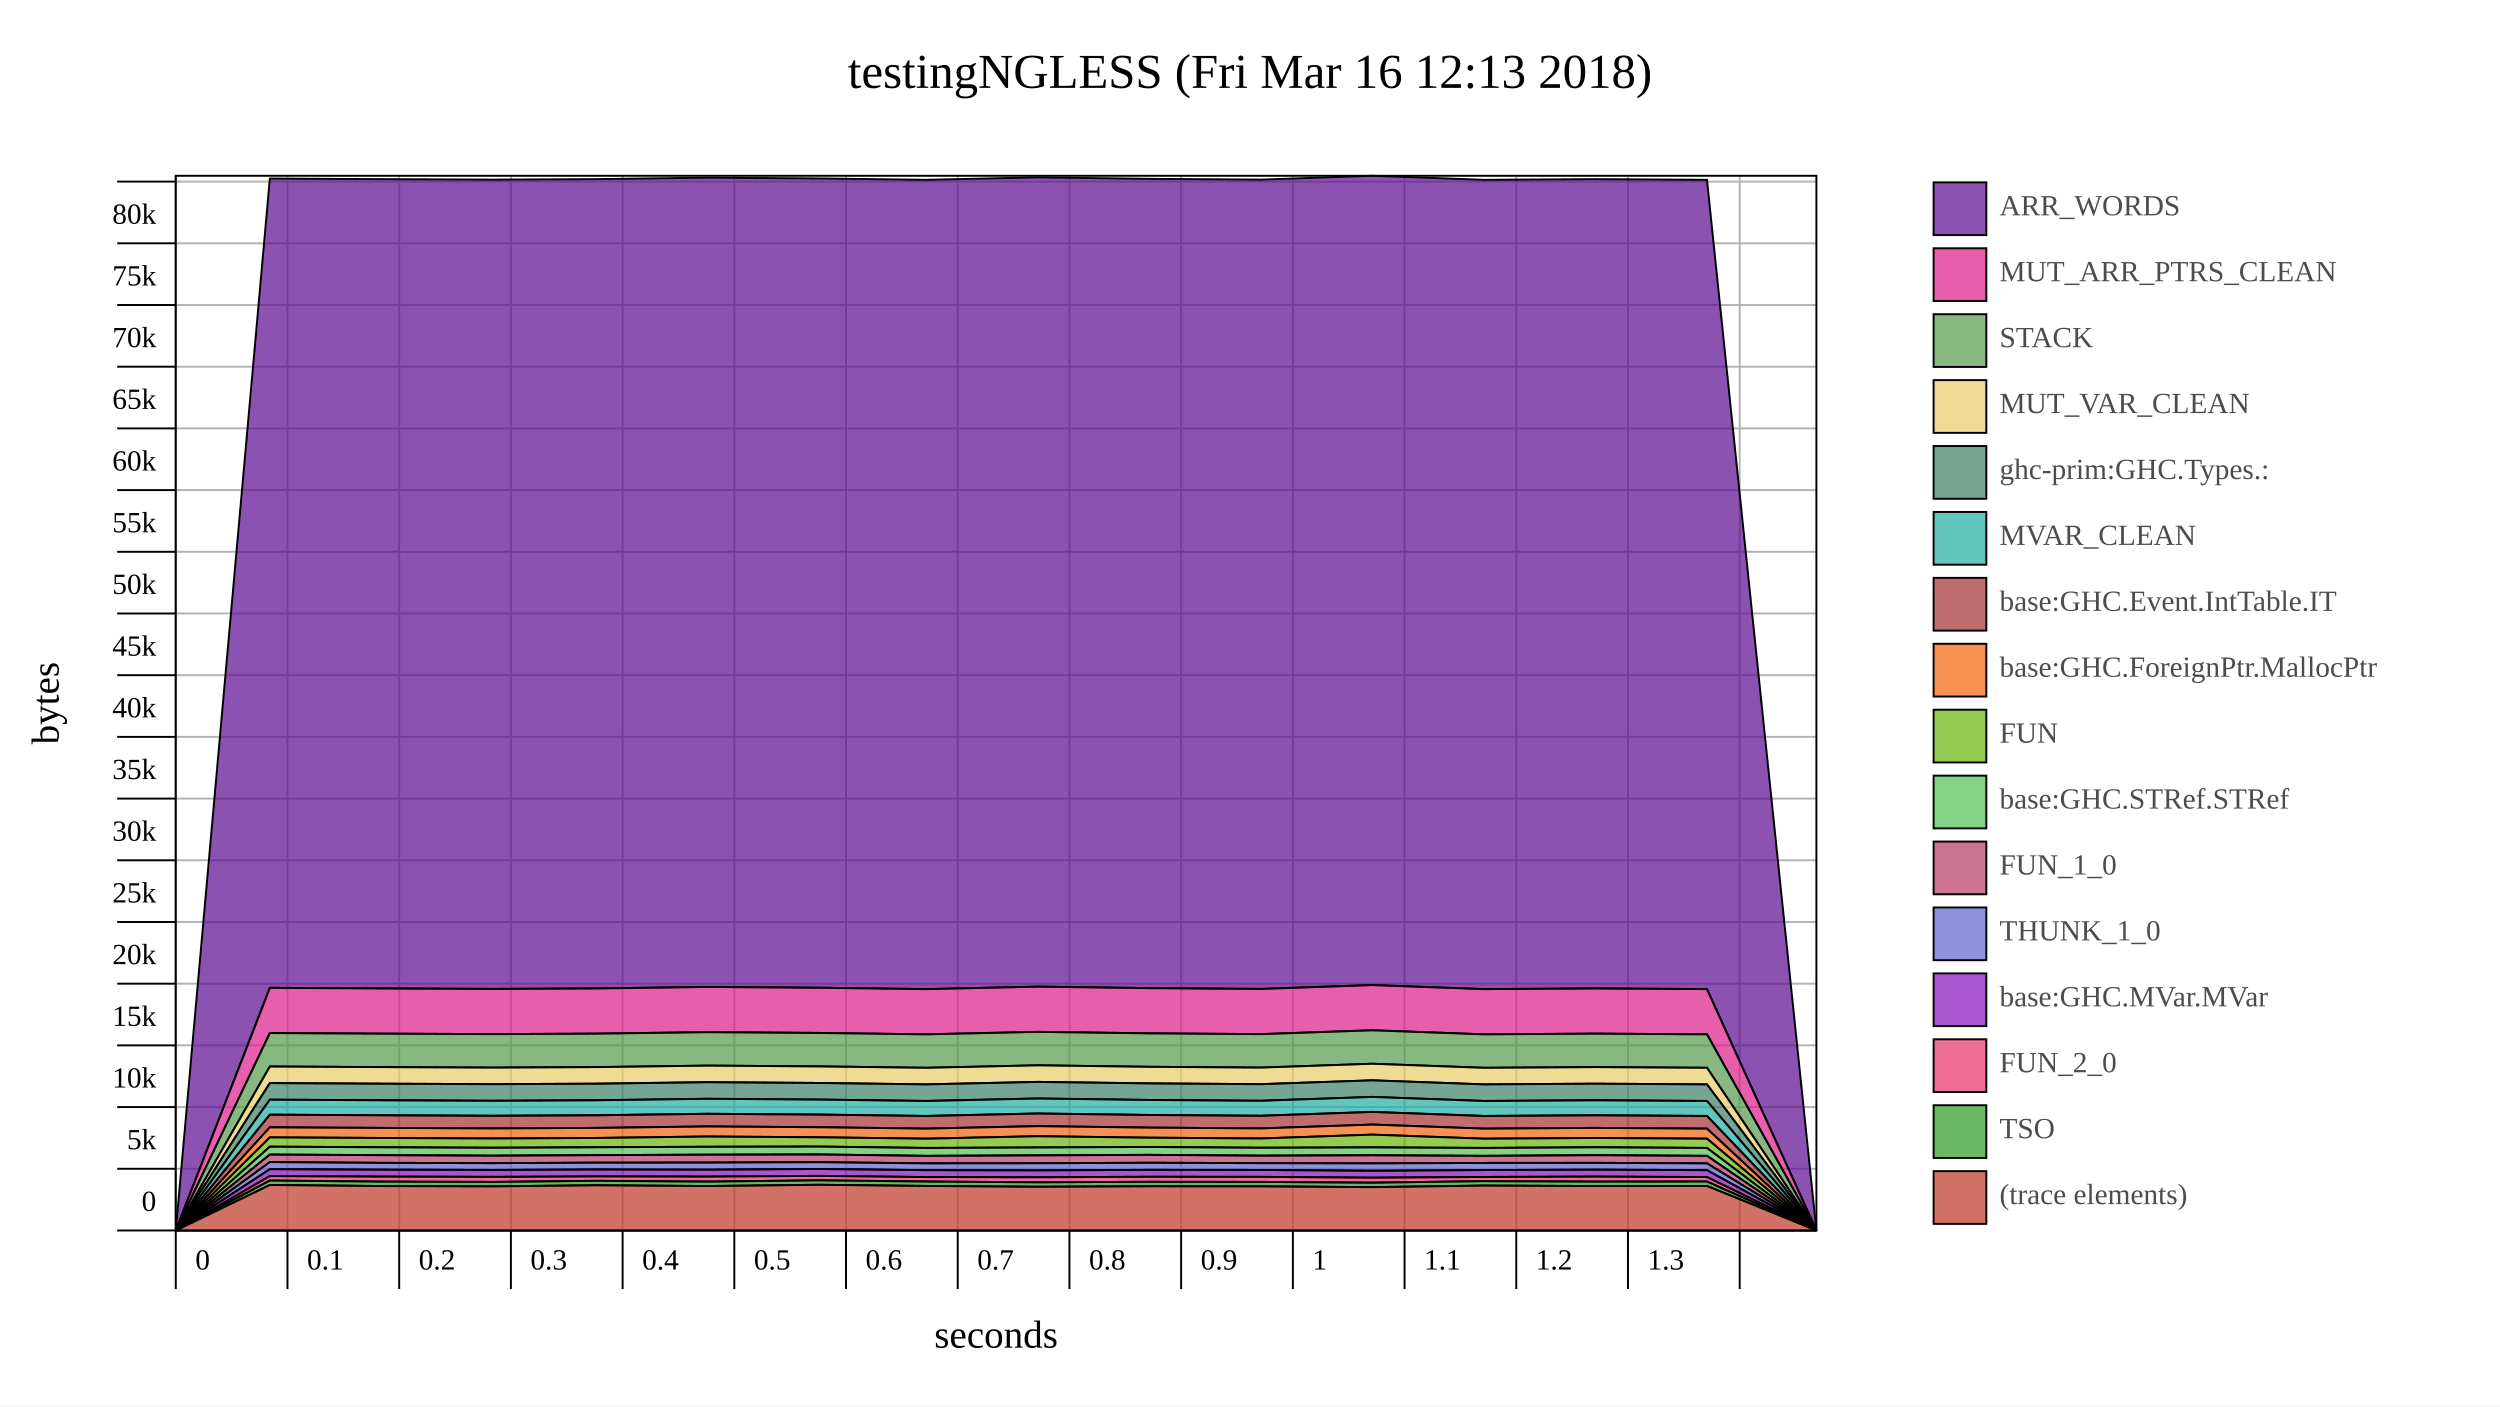
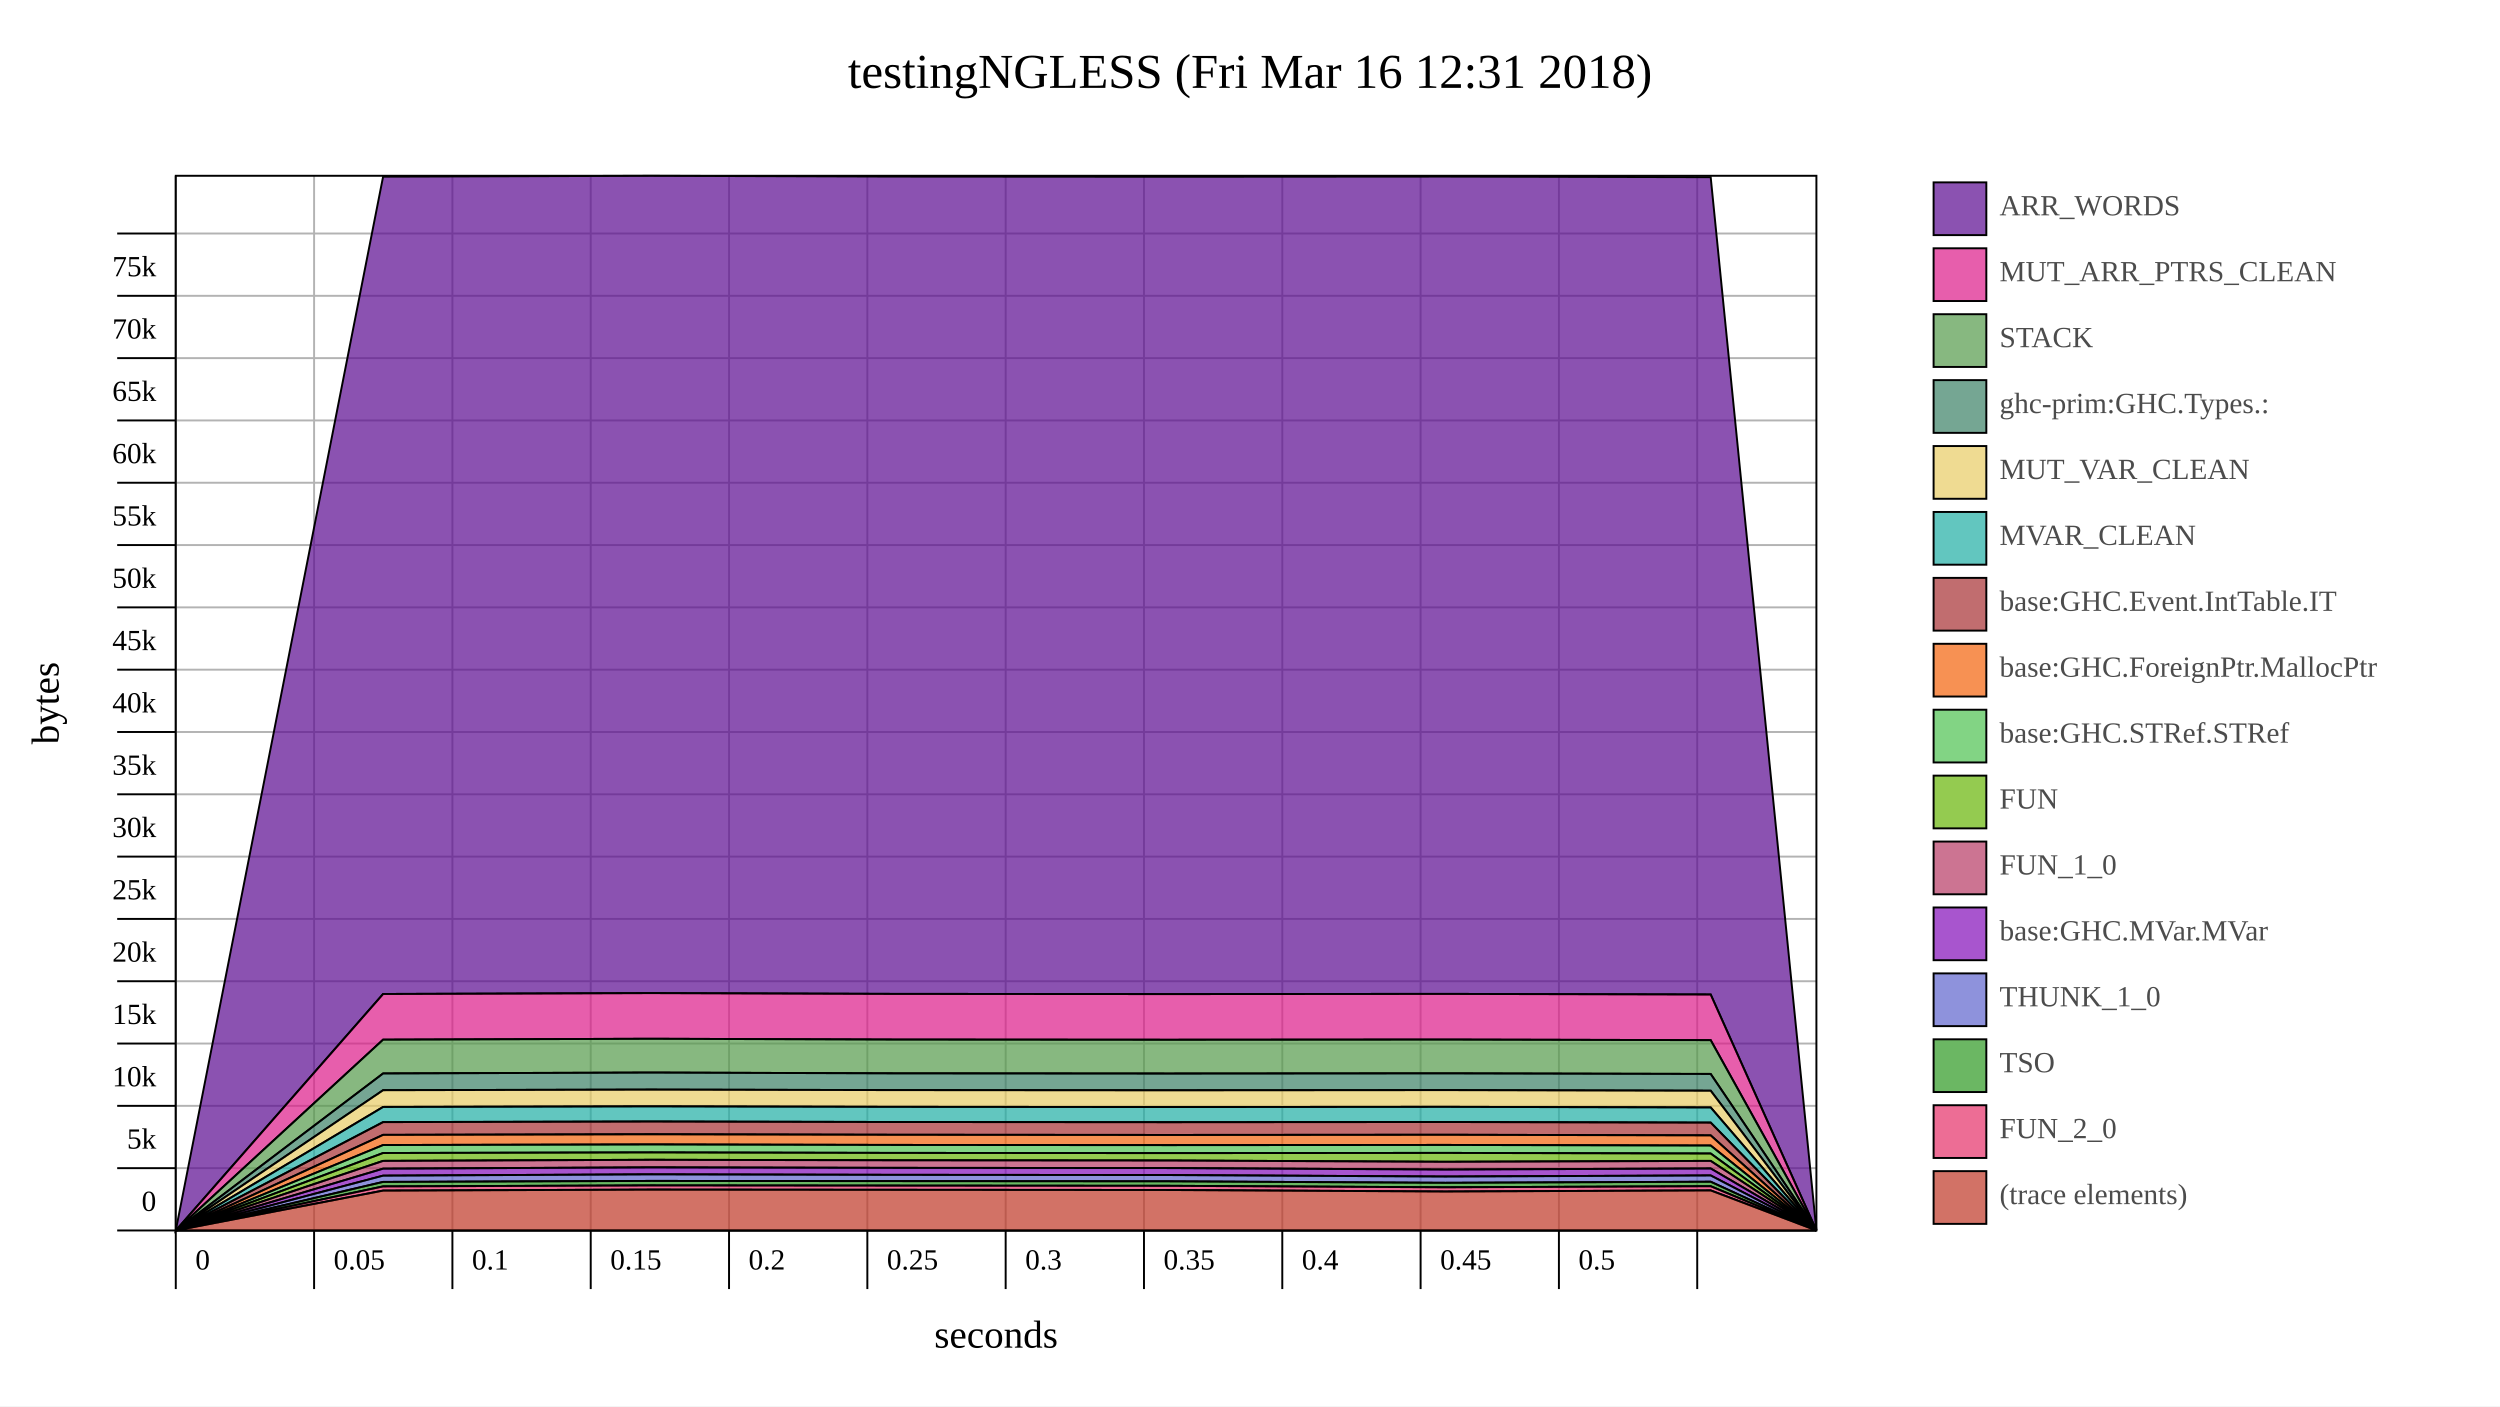
<svg xmlns="http://www.w3.org/2000/svg" version="1.0" width="1280.0" height="720.0">
  <defs>
</defs>
  <g fill="#ffffff">
    <rect x="0.0" y="0.0" width="1280.0" height="720.0" />
  </g>
  <g fill="#000000" stroke="#000000" stroke-width="1.0">
-     <text stroke="none" x="640.0" y="45.0" font-size="25.0" text-anchor="middle">testingNGLESS (Fri Mar 16 12:13 2018)</text>
+     <text stroke="none" x="640.0" y="45.0" font-size="25.0" text-anchor="middle">testingNGLESS (Fri Mar 16 12:31 2018)</text>
    <text stroke="none" transform="translate(30.0,360.0) rotate(-90.0)" font-size="20.0" text-anchor="middle">bytes</text>
    <text stroke="none" x="510.0" y="690.0" font-size="20.0" text-anchor="middle">seconds</text>
    <line x1="60.0" x2="930.0" y1="630.0" y2="630.0" />
    <text stroke="none" x="80.0" y="620.0" font-size="15.0" text-anchor="end">0</text>
-     <line x1="60.0" x2="930.0" y1="598.411" y2="598.411" />
-     <text stroke="none" x="80.0" y="588.411" font-size="15.0" text-anchor="end">5k</text>
-     <line x1="60.0" x2="930.0" y1="566.821" y2="566.821" />
-     <text stroke="none" x="80.0" y="556.821" font-size="15.0" text-anchor="end">10k</text>
-     <line x1="60.0" x2="930.0" y1="535.232" y2="535.232" />
-     <text stroke="none" x="80.0" y="525.232" font-size="15.0" text-anchor="end">15k</text>
-     <line x1="60.0" x2="930.0" y1="503.643" y2="503.643" />
-     <text stroke="none" x="80.0" y="493.643" font-size="15.0" text-anchor="end">20k</text>
-     <line x1="60.0" x2="930.0" y1="472.053" y2="472.053" />
-     <text stroke="none" x="80.0" y="462.053" font-size="15.0" text-anchor="end">25k</text>
-     <line x1="60.0" x2="930.0" y1="440.464" y2="440.464" />
-     <text stroke="none" x="80.0" y="430.464" font-size="15.0" text-anchor="end">30k</text>
-     <line x1="60.0" x2="930.0" y1="408.875" y2="408.875" />
-     <text stroke="none" x="80.0" y="398.875" font-size="15.0" text-anchor="end">35k</text>
-     <line x1="60.0" x2="930.0" y1="377.286" y2="377.286" />
-     <text stroke="none" x="80.0" y="367.286" font-size="15.0" text-anchor="end">40k</text>
-     <line x1="60.0" x2="930.0" y1="345.696" y2="345.696" />
-     <text stroke="none" x="80.0" y="335.696" font-size="15.0" text-anchor="end">45k</text>
-     <line x1="60.0" x2="930.0" y1="314.107" y2="314.107" />
-     <text stroke="none" x="80.0" y="304.107" font-size="15.0" text-anchor="end">50k</text>
-     <line x1="60.0" x2="930.0" y1="282.518" y2="282.518" />
-     <text stroke="none" x="80.0" y="272.518" font-size="15.0" text-anchor="end">55k</text>
-     <line x1="60.0" x2="930.0" y1="250.929" y2="250.929" />
-     <text stroke="none" x="80.0" y="240.929" font-size="15.0" text-anchor="end">60k</text>
-     <line x1="60.0" x2="930.0" y1="219.339" y2="219.339" />
-     <text stroke="none" x="80.0" y="209.339" font-size="15.0" text-anchor="end">65k</text>
-     <line x1="60.0" x2="930.0" y1="187.75" y2="187.75" />
-     <text stroke="none" x="80.0" y="177.75" font-size="15.0" text-anchor="end">70k</text>
-     <line x1="60.0" x2="930.0" y1="156.161" y2="156.161" />
-     <text stroke="none" x="80.0" y="146.161" font-size="15.0" text-anchor="end">75k</text>
-     <line x1="60.0" x2="930.0" y1="124.571" y2="124.571" />
-     <text stroke="none" x="80.0" y="114.571" font-size="15.0" text-anchor="end">80k</text>
-     <line x1="60.0" x2="930.0" y1="92.982" y2="92.982" />
+     <line x1="60.0" x2="930.0" y1="598.097" y2="598.097" />
+     <text stroke="none" x="80.0" y="588.097" font-size="15.0" text-anchor="end">5k</text>
+     <line x1="60.0" x2="930.0" y1="566.194" y2="566.194" />
+     <text stroke="none" x="80.0" y="556.194" font-size="15.0" text-anchor="end">10k</text>
+     <line x1="60.0" x2="930.0" y1="534.292" y2="534.292" />
+     <text stroke="none" x="80.0" y="524.292" font-size="15.0" text-anchor="end">15k</text>
+     <line x1="60.0" x2="930.0" y1="502.389" y2="502.389" />
+     <text stroke="none" x="80.0" y="492.389" font-size="15.0" text-anchor="end">20k</text>
+     <line x1="60.0" x2="930.0" y1="470.486" y2="470.486" />
+     <text stroke="none" x="80.0" y="460.486" font-size="15.0" text-anchor="end">25k</text>
+     <line x1="60.0" x2="930.0" y1="438.583" y2="438.583" />
+     <text stroke="none" x="80.0" y="428.583" font-size="15.0" text-anchor="end">30k</text>
+     <line x1="60.0" x2="930.0" y1="406.68" y2="406.68" />
+     <text stroke="none" x="80.0" y="396.68" font-size="15.0" text-anchor="end">35k</text>
+     <line x1="60.0" x2="930.0" y1="374.777" y2="374.777" />
+     <text stroke="none" x="80.0" y="364.777" font-size="15.0" text-anchor="end">40k</text>
+     <line x1="60.0" x2="930.0" y1="342.875" y2="342.875" />
+     <text stroke="none" x="80.0" y="332.875" font-size="15.0" text-anchor="end">45k</text>
+     <line x1="60.0" x2="930.0" y1="310.972" y2="310.972" />
+     <text stroke="none" x="80.0" y="300.972" font-size="15.0" text-anchor="end">50k</text>
+     <line x1="60.0" x2="930.0" y1="279.069" y2="279.069" />
+     <text stroke="none" x="80.0" y="269.069" font-size="15.0" text-anchor="end">55k</text>
+     <line x1="60.0" x2="930.0" y1="247.166" y2="247.166" />
+     <text stroke="none" x="80.0" y="237.166" font-size="15.0" text-anchor="end">60k</text>
+     <line x1="60.0" x2="930.0" y1="215.263" y2="215.263" />
+     <text stroke="none" x="80.0" y="205.263" font-size="15.0" text-anchor="end">65k</text>
+     <line x1="60.0" x2="930.0" y1="183.36" y2="183.36" />
+     <text stroke="none" x="80.0" y="173.36" font-size="15.0" text-anchor="end">70k</text>
+     <line x1="60.0" x2="930.0" y1="151.458" y2="151.458" />
+     <text stroke="none" x="80.0" y="141.458" font-size="15.0" text-anchor="end">75k</text>
+     <line x1="60.0" x2="930.0" y1="119.555" y2="119.555" />
    <line x1="90.0" x2="90.0" y1="660.0" y2="90.0" />
    <text stroke="none" x="100.0" y="650.0" font-size="15.0" text-anchor="start">0</text>
-     <line x1="147.194" x2="147.194" y1="660.0" y2="90.0" />
-     <text stroke="none" x="157.194" y="650.0" font-size="15.0" text-anchor="start">0.1</text>
-     <line x1="204.388" x2="204.388" y1="660.0" y2="90.0" />
-     <text stroke="none" x="214.388" y="650.0" font-size="15.0" text-anchor="start">0.2</text>
-     <line x1="261.582" x2="261.582" y1="660.0" y2="90.0" />
-     <text stroke="none" x="271.582" y="650.0" font-size="15.0" text-anchor="start">0.3</text>
-     <line x1="318.776" x2="318.776" y1="660.0" y2="90.0" />
-     <text stroke="none" x="328.776" y="650.0" font-size="15.0" text-anchor="start">0.4</text>
-     <line x1="375.97" x2="375.97" y1="660.0" y2="90.0" />
-     <text stroke="none" x="385.97" y="650.0" font-size="15.0" text-anchor="start">0.5</text>
-     <line x1="433.164" x2="433.164" y1="660.0" y2="90.0" />
-     <text stroke="none" x="443.164" y="650.0" font-size="15.0" text-anchor="start">0.6</text>
-     <line x1="490.358" x2="490.358" y1="660.0" y2="90.0" />
-     <text stroke="none" x="500.358" y="650.0" font-size="15.0" text-anchor="start">0.7</text>
-     <line x1="547.552" x2="547.552" y1="660.0" y2="90.0" />
-     <text stroke="none" x="557.552" y="650.0" font-size="15.0" text-anchor="start">0.8</text>
-     <line x1="604.745" x2="604.745" y1="660.0" y2="90.0" />
-     <text stroke="none" x="614.745" y="650.0" font-size="15.0" text-anchor="start">0.9</text>
-     <line x1="661.939" x2="661.939" y1="660.0" y2="90.0" />
-     <text stroke="none" x="671.939" y="650.0" font-size="15.0" text-anchor="start">1</text>
-     <line x1="719.133" x2="719.133" y1="660.0" y2="90.0" />
-     <text stroke="none" x="729.133" y="650.0" font-size="15.0" text-anchor="start">1.1</text>
-     <line x1="776.327" x2="776.327" y1="660.0" y2="90.0" />
-     <text stroke="none" x="786.327" y="650.0" font-size="15.0" text-anchor="start">1.2</text>
-     <line x1="833.521" x2="833.521" y1="660.0" y2="90.0" />
-     <text stroke="none" x="843.521" y="650.0" font-size="15.0" text-anchor="start">1.3</text>
-     <line x1="890.715" x2="890.715" y1="660.0" y2="90.0" />
+     <line x1="160.816" x2="160.816" y1="660.0" y2="90.0" />
+     <text stroke="none" x="170.816" y="650.0" font-size="15.0" text-anchor="start">0.05</text>
+     <line x1="231.633" x2="231.633" y1="660.0" y2="90.0" />
+     <text stroke="none" x="241.633" y="650.0" font-size="15.0" text-anchor="start">0.1</text>
+     <line x1="302.449" x2="302.449" y1="660.0" y2="90.0" />
+     <text stroke="none" x="312.449" y="650.0" font-size="15.0" text-anchor="start">0.15</text>
+     <line x1="373.266" x2="373.266" y1="660.0" y2="90.0" />
+     <text stroke="none" x="383.266" y="650.0" font-size="15.0" text-anchor="start">0.2</text>
+     <line x1="444.082" x2="444.082" y1="660.0" y2="90.0" />
+     <text stroke="none" x="454.082" y="650.0" font-size="15.0" text-anchor="start">0.25</text>
+     <line x1="514.898" x2="514.898" y1="660.0" y2="90.0" />
+     <text stroke="none" x="524.898" y="650.0" font-size="15.0" text-anchor="start">0.3</text>
+     <line x1="585.715" x2="585.715" y1="660.0" y2="90.0" />
+     <text stroke="none" x="595.715" y="650.0" font-size="15.0" text-anchor="start">0.35</text>
+     <line x1="656.531" x2="656.531" y1="660.0" y2="90.0" />
+     <text stroke="none" x="666.531" y="650.0" font-size="15.0" text-anchor="start">0.4</text>
+     <line x1="727.348" x2="727.348" y1="660.0" y2="90.0" />
+     <text stroke="none" x="737.348" y="650.0" font-size="15.0" text-anchor="start">0.45</text>
+     <line x1="798.164" x2="798.164" y1="660.0" y2="90.0" />
+     <text stroke="none" x="808.164" y="650.0" font-size="15.0" text-anchor="start">0.5</text>
+     <line x1="868.98" x2="868.98" y1="660.0" y2="90.0" />
    <g fill-opacity="0.7">
      <g fill="#ffffff">
        <rect x="90.0" y="90.0" width="840.0" height="540.0" />
      </g>
      <g fill="#5b0991">
-         <path d="M 90.0,630.0 L 138.161,505.766 L 195.281,506.069 L 252.395,506.322 L 305.198,506.069 L 362.239,505.311 L 419.341,505.715 L 474.258,506.423 L 531.323,505.159 L 588.448,505.917 L 645.573,506.322 L 702.652,504.35 L 759.764,506.423 L 816.87,506.069 L 873.976,506.423 L 930.0,630.0 L 930.0,630.0 L 873.976,92.072 L 816.87,91.718 L 759.764,92.072 L 702.652,90.0 L 645.573,91.971 L 588.448,91.567 L 531.323,90.809 L 474.258,92.072 L 419.341,91.365 L 362.239,90.96 L 305.198,91.718 L 252.395,91.971 L 195.281,91.718 L 138.161,91.415 L 90.0,630.0 L 90.0,630.0 Z" />
+         <path d="M 90.0,630.0 L 196.144,508.922 L 333.397,508.463 L 457.713,508.871 L 598.649,508.973 L 739.998,508.871 L 875.874,509.178 L 930.0,630.0 L 930.0,630.0 L 875.874,90.715 L 739.998,90.408 L 598.649,90.51 L 457.713,90.408 L 333.397,90.0 L 196.144,90.459 L 90.0,630.0 L 90.0,630.0 Z" />
      </g>
      <g fill="#dd1b8a">
-         <path d="M 90.0,630.0 L 138.161,528.914 L 195.281,529.217 L 252.395,529.47 L 305.198,529.217 L 362.239,528.459 L 419.341,528.864 L 474.258,529.571 L 531.323,528.308 L 588.448,529.066 L 645.573,529.47 L 702.652,527.499 L 759.764,529.571 L 816.87,529.217 L 873.976,529.571 L 930.0,630.0 L 930.0,630.0 L 873.976,506.423 L 816.87,506.069 L 759.764,506.423 L 702.652,504.35 L 645.573,506.322 L 588.448,505.917 L 531.323,505.159 L 474.258,506.423 L 419.341,505.715 L 362.239,505.311 L 305.198,506.069 L 252.395,506.322 L 195.281,506.069 L 138.161,505.766 L 90.0,630.0 L 90.0,630.0 Z" />
+         <path d="M 90.0,630.0 L 196.144,532.301 L 333.397,531.841 L 457.713,532.25 L 598.649,532.352 L 739.998,532.25 L 875.874,532.556 L 930.0,630.0 L 930.0,630.0 L 875.874,509.178 L 739.998,508.871 L 598.649,508.973 L 457.713,508.871 L 333.397,508.463 L 196.144,508.922 L 90.0,630.0 L 90.0,630.0 Z" />
      </g>
      <g fill="#549a4a">
-         <path d="M 90.0,630.0 L 138.161,546.048 L 195.281,546.352 L 252.395,546.604 L 305.198,546.352 L 362.239,545.593 L 419.341,545.998 L 474.258,546.705 L 531.323,545.442 L 588.448,546.2 L 645.573,546.604 L 702.652,544.633 L 759.764,546.705 L 816.87,546.352 L 873.976,546.705 L 930.0,630.0 L 930.0,630.0 L 873.976,529.571 L 816.87,529.217 L 759.764,529.571 L 702.652,527.499 L 645.573,529.47 L 588.448,529.066 L 531.323,528.308 L 474.258,529.571 L 419.341,528.864 L 362.239,528.459 L 305.198,529.217 L 252.395,529.47 L 195.281,529.217 L 138.161,528.914 L 90.0,630.0 L 90.0,630.0 Z" />
+         <path d="M 90.0,630.0 L 196.144,549.605 L 333.397,549.145 L 457.713,549.554 L 598.649,549.656 L 739.998,549.554 L 875.874,549.86 L 930.0,630.0 L 930.0,630.0 L 875.874,532.556 L 739.998,532.25 L 598.649,532.352 L 457.713,532.25 L 333.397,531.841 L 196.144,532.301 L 90.0,630.0 L 90.0,630.0 Z" />
+       </g>
+       <g fill="#3b8166">
+         <path d="M 90.0,630.0 L 196.144,558.18 L 333.397,557.874 L 457.713,558.129 L 598.649,558.231 L 739.998,558.129 L 875.874,558.436 L 930.0,630.0 L 930.0,630.0 L 875.874,549.86 L 739.998,549.554 L 598.649,549.656 L 457.713,549.554 L 333.397,549.145 L 196.144,549.605 L 90.0,630.0 L 90.0,630.0 Z" />
      </g>
      <g fill="#e9cc64">
-         <path d="M 90.0,630.0 L 138.161,554.539 L 195.281,554.843 L 252.395,555.096 L 305.198,554.843 L 362.239,554.085 L 419.341,554.489 L 474.258,555.197 L 531.323,553.933 L 588.448,554.691 L 645.573,555.096 L 702.652,553.124 L 759.764,555.197 L 816.87,554.843 L 873.976,555.197 L 930.0,630.0 L 930.0,630.0 L 873.976,546.705 L 816.87,546.352 L 759.764,546.705 L 702.652,544.633 L 645.573,546.604 L 588.448,546.2 L 531.323,545.442 L 474.258,546.705 L 419.341,545.998 L 362.239,545.593 L 305.198,546.352 L 252.395,546.604 L 195.281,546.352 L 138.161,546.048 L 90.0,630.0 L 90.0,630.0 Z" />
-       </g>
-       <g fill="#3b8166">
-         <path d="M 90.0,630.0 L 138.161,563.031 L 195.281,563.334 L 252.395,563.587 L 305.198,563.334 L 362.239,562.576 L 419.341,562.98 L 474.258,563.688 L 531.323,562.424 L 588.448,563.182 L 645.573,563.587 L 702.652,561.615 L 759.764,563.688 L 816.87,563.334 L 873.976,563.688 L 930.0,630.0 L 930.0,630.0 L 873.976,555.197 L 816.87,554.843 L 759.764,555.197 L 702.652,553.124 L 645.573,555.096 L 588.448,554.691 L 531.323,553.933 L 474.258,555.197 L 419.341,554.489 L 362.239,554.085 L 305.198,554.843 L 252.395,555.096 L 195.281,554.843 L 138.161,554.539 L 90.0,630.0 L 90.0,630.0 Z" />
+         <path d="M 90.0,630.0 L 196.144,566.756 L 333.397,566.45 L 457.713,566.705 L 598.649,566.807 L 739.998,566.705 L 875.874,567.011 L 930.0,630.0 L 930.0,630.0 L 875.874,558.436 L 739.998,558.129 L 598.649,558.231 L 457.713,558.129 L 333.397,557.874 L 196.144,558.18 L 90.0,630.0 L 90.0,630.0 Z" />
      </g>
      <g fill="#20afa5">
-         <path d="M 90.0,630.0 L 138.161,570.713 L 195.281,571.016 L 252.395,571.269 L 305.198,571.016 L 362.239,570.258 L 419.341,570.663 L 474.258,571.37 L 531.323,570.107 L 588.448,570.865 L 645.573,571.269 L 702.652,569.298 L 759.764,571.37 L 816.87,571.016 L 873.976,571.37 L 930.0,630.0 L 930.0,630.0 L 873.976,563.688 L 816.87,563.334 L 759.764,563.688 L 702.652,561.615 L 645.573,563.587 L 588.448,563.182 L 531.323,562.424 L 474.258,563.688 L 419.341,562.98 L 362.239,562.576 L 305.198,563.334 L 252.395,563.587 L 195.281,563.334 L 138.161,563.031 L 90.0,630.0 L 90.0,630.0 Z" />
+         <path d="M 90.0,630.0 L 196.144,574.515 L 333.397,574.208 L 457.713,574.464 L 598.649,574.566 L 739.998,574.464 L 875.874,574.77 L 930.0,630.0 L 930.0,630.0 L 875.874,567.011 L 739.998,566.705 L 598.649,566.807 L 457.713,566.705 L 333.397,566.45 L 196.144,566.756 L 90.0,630.0 L 90.0,630.0 Z" />
      </g>
      <g fill="#a72f33">
-         <path d="M 90.0,630.0 L 138.161,577.183 L 195.281,577.486 L 252.395,577.739 L 305.198,577.486 L 362.239,576.728 L 419.341,577.132 L 474.258,577.84 L 531.323,576.576 L 588.448,577.334 L 645.573,577.739 L 702.652,575.768 L 759.764,577.84 L 816.87,577.486 L 873.976,577.84 L 930.0,630.0 L 930.0,630.0 L 873.976,571.37 L 816.87,571.016 L 759.764,571.37 L 702.652,569.298 L 645.573,571.269 L 588.448,570.865 L 531.323,570.107 L 474.258,571.37 L 419.341,570.663 L 362.239,570.258 L 305.198,571.016 L 252.395,571.269 L 195.281,571.016 L 138.161,570.713 L 90.0,630.0 L 90.0,630.0 Z" />
+         <path d="M 90.0,630.0 L 196.144,581.048 L 333.397,580.742 L 457.713,580.997 L 598.649,581.099 L 739.998,580.997 L 875.874,581.303 L 930.0,630.0 L 930.0,630.0 L 875.874,574.77 L 739.998,574.464 L 598.649,574.566 L 457.713,574.464 L 333.397,574.208 L 196.144,574.515 L 90.0,630.0 L 90.0,630.0 Z" />
      </g>
      <g fill="#f4630b">
-         <path d="M 90.0,630.0 L 138.161,582.338 L 195.281,582.641 L 252.395,582.894 L 305.198,582.641 L 362.239,581.883 L 419.341,582.288 L 474.258,582.995 L 531.323,581.732 L 588.448,582.49 L 645.573,582.894 L 702.652,580.923 L 759.764,582.995 L 816.87,582.641 L 873.976,582.995 L 930.0,630.0 L 930.0,630.0 L 873.976,577.84 L 816.87,577.486 L 759.764,577.84 L 702.652,575.768 L 645.573,577.739 L 588.448,577.334 L 531.323,576.576 L 474.258,577.84 L 419.341,577.132 L 362.239,576.728 L 305.198,577.486 L 252.395,577.739 L 195.281,577.486 L 138.161,577.183 L 90.0,630.0 L 90.0,630.0 Z" />
+         <path d="M 90.0,630.0 L 196.144,586.255 L 333.397,585.949 L 457.713,586.204 L 598.649,586.306 L 739.998,586.204 L 875.874,586.51 L 930.0,630.0 L 930.0,630.0 L 875.874,581.303 L 739.998,580.997 L 598.649,581.099 L 457.713,580.997 L 333.397,580.742 L 196.144,581.048 L 90.0,630.0 L 90.0,630.0 Z" />
+       </g>
+       <g fill="#4ec250">
+         <path d="M 90.0,630.0 L 196.144,590.338 L 333.397,590.032 L 457.713,590.287 L 598.649,590.389 L 739.998,590.287 L 875.874,590.594 L 930.0,630.0 L 930.0,630.0 L 875.874,586.51 L 739.998,586.204 L 598.649,586.306 L 457.713,586.204 L 333.397,585.949 L 196.144,586.255 L 90.0,630.0 L 90.0,630.0 Z" />
      </g>
      <g fill="#67b506">
-         <path d="M 90.0,630.0 L 138.161,587.089 L 195.281,587.392 L 252.395,587.645 L 305.198,587.392 L 362.239,587.14 L 419.341,587.039 L 474.258,587.746 L 531.323,587.493 L 588.448,587.241 L 645.573,587.645 L 702.652,587.443 L 759.764,587.746 L 816.87,587.392 L 873.976,587.746 L 930.0,630.0 L 930.0,630.0 L 873.976,582.995 L 816.87,582.641 L 759.764,582.995 L 702.652,580.923 L 645.573,582.894 L 588.448,582.49 L 531.323,581.732 L 474.258,582.995 L 419.341,582.288 L 362.239,581.883 L 305.198,582.641 L 252.395,582.894 L 195.281,582.641 L 138.161,582.338 L 90.0,630.0 L 90.0,630.0 Z" />
-       </g>
-       <g fill="#4ec250">
-         <path d="M 90.0,630.0 L 138.161,591.133 L 195.281,591.436 L 252.395,591.688 L 305.198,591.436 L 362.239,591.183 L 419.341,591.082 L 474.258,591.79 L 531.323,591.537 L 588.448,591.284 L 645.573,591.688 L 702.652,591.486 L 759.764,591.79 L 816.87,591.436 L 873.976,591.79 L 930.0,630.0 L 930.0,630.0 L 873.976,587.746 L 816.87,587.392 L 759.764,587.746 L 702.652,587.443 L 645.573,587.645 L 588.448,587.241 L 531.323,587.493 L 474.258,587.746 L 419.341,587.039 L 362.239,587.14 L 305.198,587.392 L 252.395,587.645 L 195.281,587.392 L 138.161,587.089 L 90.0,630.0 L 90.0,630.0 Z" />
+         <path d="M 90.0,630.0 L 196.144,594.371 L 333.397,593.809 L 457.713,594.065 L 598.649,594.167 L 739.998,594.83 L 875.874,594.371 L 930.0,630.0 L 930.0,630.0 L 875.874,590.594 L 739.998,590.287 L 598.649,590.389 L 457.713,590.287 L 333.397,590.032 L 196.144,590.338 L 90.0,630.0 L 90.0,630.0 Z" />
      </g>
      <g fill="#b73964">
-         <path d="M 90.0,630.0 L 138.161,594.974 L 195.281,595.378 L 252.395,595.53 L 305.198,595.277 L 362.239,595.226 L 419.341,595.024 L 474.258,595.631 L 531.323,595.58 L 588.448,595.328 L 645.573,595.53 L 702.652,595.631 L 759.764,595.429 L 816.87,595.378 L 873.976,595.631 L 930.0,630.0 L 930.0,630.0 L 873.976,591.79 L 816.87,591.436 L 759.764,591.79 L 702.652,591.486 L 645.573,591.688 L 588.448,591.284 L 531.323,591.537 L 474.258,591.79 L 419.341,591.082 L 362.239,591.183 L 305.198,591.436 L 252.395,591.688 L 195.281,591.436 L 138.161,591.133 L 90.0,630.0 L 90.0,630.0 Z" />
+         <path d="M 90.0,630.0 L 196.144,598.352 L 333.397,597.689 L 457.713,597.944 L 598.649,598.046 L 739.998,598.812 L 875.874,598.25 L 930.0,630.0 L 930.0,630.0 L 875.874,594.371 L 739.998,594.83 L 598.649,594.167 L 457.713,594.065 L 333.397,593.809 L 196.144,594.371 L 90.0,630.0 L 90.0,630.0 Z" />
+       </g>
+       <g fill="#830eba">
+         <path d="M 90.0,630.0 L 196.144,601.926 L 333.397,601.262 L 457.713,601.517 L 598.649,601.619 L 739.998,602.385 L 875.874,601.823 L 930.0,630.0 L 930.0,630.0 L 875.874,598.25 L 739.998,598.812 L 598.649,598.046 L 457.713,597.944 L 333.397,597.689 L 196.144,598.352 L 90.0,630.0 L 90.0,630.0 Z" />
      </g>
      <g fill="#5e65cd">
-         <path d="M 90.0,630.0 L 138.161,598.613 L 195.281,598.866 L 252.395,599.017 L 305.198,598.764 L 362.239,598.866 L 419.341,598.512 L 474.258,599.118 L 531.323,599.219 L 588.448,598.967 L 645.573,599.017 L 702.652,599.422 L 759.764,599.068 L 816.87,598.866 L 873.976,599.118 L 930.0,630.0 L 930.0,630.0 L 873.976,595.631 L 816.87,595.378 L 759.764,595.429 L 702.652,595.631 L 645.573,595.53 L 588.448,595.328 L 531.323,595.58 L 474.258,595.631 L 419.341,595.024 L 362.239,595.226 L 305.198,595.277 L 252.395,595.53 L 195.281,595.378 L 138.161,594.974 L 90.0,630.0 L 90.0,630.0 Z" />
+         <path d="M 90.0,630.0 L 196.144,605.141 L 333.397,604.631 L 457.713,604.733 L 598.649,604.835 L 739.998,605.601 L 875.874,605.039 L 930.0,630.0 L 930.0,630.0 L 875.874,601.823 L 739.998,602.385 L 598.649,601.619 L 457.713,601.517 L 333.397,601.262 L 196.144,601.926 L 90.0,630.0 L 90.0,630.0 Z" />
      </g>
-       <g fill="#830eba">
-         <path d="M 90.0,630.0 L 138.161,602.151 L 195.281,602.404 L 252.395,602.555 L 305.198,602.303 L 362.239,602.404 L 419.341,602.05 L 474.258,602.656 L 531.323,602.757 L 588.448,602.505 L 645.573,602.555 L 702.652,602.96 L 759.764,602.606 L 816.87,602.404 L 873.976,602.656 L 930.0,630.0 L 930.0,630.0 L 873.976,599.118 L 816.87,598.866 L 759.764,599.068 L 702.652,599.422 L 645.573,599.017 L 588.448,598.967 L 531.323,599.219 L 474.258,599.118 L 419.341,598.512 L 362.239,598.866 L 305.198,598.764 L 252.395,599.017 L 195.281,598.866 L 138.161,598.613 L 90.0,630.0 L 90.0,630.0 Z" />
+       <g fill="#2d9922">
+         <path d="M 90.0,630.0 L 196.144,607.438 L 333.397,606.928 L 457.713,607.03 L 598.649,607.132 L 739.998,607.898 L 875.874,607.336 L 930.0,630.0 L 930.0,630.0 L 875.874,605.039 L 739.998,605.601 L 598.649,604.835 L 457.713,604.733 L 333.397,604.631 L 196.144,605.141 L 90.0,630.0 L 90.0,630.0 Z" />
      </g>
      <g fill="#e63068">
-         <path d="M 90.0,630.0 L 138.161,604.425 L 195.281,604.981 L 252.395,605.133 L 305.198,604.577 L 362.239,604.981 L 419.341,604.324 L 474.258,604.931 L 531.323,605.335 L 588.448,605.082 L 645.573,605.133 L 702.652,605.537 L 759.764,604.729 L 816.87,604.981 L 873.976,604.931 L 930.0,630.0 L 930.0,630.0 L 873.976,602.656 L 816.87,602.404 L 759.764,602.606 L 702.652,602.96 L 645.573,602.555 L 588.448,602.505 L 531.323,602.757 L 474.258,602.656 L 419.341,602.05 L 362.239,602.404 L 305.198,602.303 L 252.395,602.555 L 195.281,602.404 L 138.161,602.151 L 90.0,630.0 L 90.0,630.0 Z" />
-       </g>
-       <g fill="#2d9922">
-         <path d="M 90.0,630.0 L 138.161,606.7 L 195.281,607.256 L 252.395,607.407 L 305.198,606.851 L 362.239,607.256 L 419.341,606.599 L 474.258,607.205 L 531.323,607.61 L 588.448,607.357 L 645.573,607.407 L 702.652,607.812 L 759.764,607.003 L 816.87,607.256 L 873.976,607.205 L 930.0,630.0 L 930.0,630.0 L 873.976,604.931 L 816.87,604.981 L 759.764,604.729 L 702.652,605.537 L 645.573,605.133 L 588.448,605.082 L 531.323,605.335 L 474.258,604.931 L 419.341,604.324 L 362.239,604.981 L 305.198,604.577 L 252.395,605.133 L 195.281,604.981 L 138.161,604.425 L 90.0,630.0 L 90.0,630.0 Z" />
+         <path d="M 90.0,630.0 L 196.144,609.582 L 333.397,609.072 L 457.713,609.174 L 598.649,609.276 L 739.998,610.042 L 875.874,609.48 L 930.0,630.0 L 930.0,630.0 L 875.874,607.336 L 739.998,607.898 L 598.649,607.132 L 457.713,607.03 L 333.397,606.928 L 196.144,607.438 L 90.0,630.0 L 90.0,630.0 Z" />
      </g>
      <g fill="#bf3725">
-         <path d="M 90.0,630.0 L 138.161,630.0 L 195.281,630.0 L 252.395,630.0 L 305.198,630.0 L 362.239,630.0 L 419.341,630.0 L 474.258,630.0 L 531.323,630.0 L 588.448,630.0 L 645.573,630.0 L 702.652,630.0 L 759.764,630.0 L 816.87,630.0 L 873.976,630.0 L 930.0,630.0 L 930.0,630.0 L 873.976,607.205 L 816.87,607.256 L 759.764,607.003 L 702.652,607.812 L 645.573,607.407 L 588.448,607.357 L 531.323,607.61 L 474.258,607.205 L 419.341,606.599 L 362.239,607.256 L 305.198,606.851 L 252.395,607.407 L 195.281,607.256 L 138.161,606.7 L 90.0,630.0 L 90.0,630.0 Z" />
+         <path d="M 90.0,630.0 L 196.144,630.0 L 333.397,630.0 L 457.713,630.0 L 598.649,630.0 L 739.998,630.0 L 875.874,630.0 L 930.0,630.0 L 930.0,630.0 L 875.874,609.48 L 739.998,610.042 L 598.649,609.276 L 457.713,609.174 L 333.397,609.072 L 196.144,609.582 L 90.0,630.0 L 90.0,630.0 Z" />
      </g>
      <g fill="#5b0991">
        <rect x="990.0" y="93.375" width="27.0" height="27.0" />
      </g>
      <text stroke="none" x="1023.75" y="110.25" font-size="15.0" text-anchor="start">ARR_WORDS</text>
      <g fill="#dd1b8a">
        <rect x="990.0" y="127.125" width="27.0" height="27.0" />
      </g>
      <text stroke="none" x="1023.75" y="144.0" font-size="15.0" text-anchor="start">MUT_ARR_PTRS_CLEAN</text>
      <g fill="#549a4a">
        <rect x="990.0" y="160.875" width="27.0" height="27.0" />
      </g>
      <text stroke="none" x="1023.75" y="177.75" font-size="15.0" text-anchor="start">STACK</text>
-       <g fill="#e9cc64">
+       <g fill="#3b8166">
        <rect x="990.0" y="194.625" width="27.0" height="27.0" />
      </g>
-       <text stroke="none" x="1023.75" y="211.5" font-size="15.0" text-anchor="start">MUT_VAR_CLEAN</text>
-       <g fill="#3b8166">
+       <text stroke="none" x="1023.75" y="211.5" font-size="15.0" text-anchor="start">ghc-prim:GHC.Types.:</text>
+       <g fill="#e9cc64">
        <rect x="990.0" y="228.375" width="27.0" height="27.0" />
      </g>
-       <text stroke="none" x="1023.75" y="245.25" font-size="15.0" text-anchor="start">ghc-prim:GHC.Types.:</text>
+       <text stroke="none" x="1023.75" y="245.25" font-size="15.0" text-anchor="start">MUT_VAR_CLEAN</text>
      <g fill="#20afa5">
        <rect x="990.0" y="262.125" width="27.0" height="27.0" />
      </g>
      <text stroke="none" x="1023.75" y="279.0" font-size="15.0" text-anchor="start">MVAR_CLEAN</text>
      <g fill="#a72f33">
        <rect x="990.0" y="295.875" width="27.0" height="27.0" />
      </g>
      <text stroke="none" x="1023.75" y="312.75" font-size="15.0" text-anchor="start">base:GHC.Event.IntTable.IT</text>
      <g fill="#f4630b">
        <rect x="990.0" y="329.625" width="27.0" height="27.0" />
      </g>
      <text stroke="none" x="1023.75" y="346.5" font-size="15.0" text-anchor="start">base:GHC.ForeignPtr.MallocPtr</text>
-       <g fill="#67b506">
+       <g fill="#4ec250">
        <rect x="990.0" y="363.375" width="27.0" height="27.0" />
      </g>
-       <text stroke="none" x="1023.75" y="380.25" font-size="15.0" text-anchor="start">FUN</text>
-       <g fill="#4ec250">
+       <text stroke="none" x="1023.75" y="380.25" font-size="15.0" text-anchor="start">base:GHC.STRef.STRef</text>
+       <g fill="#67b506">
        <rect x="990.0" y="397.125" width="27.0" height="27.0" />
      </g>
-       <text stroke="none" x="1023.75" y="414.0" font-size="15.0" text-anchor="start">base:GHC.STRef.STRef</text>
+       <text stroke="none" x="1023.75" y="414.0" font-size="15.0" text-anchor="start">FUN</text>
      <g fill="#b73964">
        <rect x="990.0" y="430.875" width="27.0" height="27.0" />
      </g>
      <text stroke="none" x="1023.75" y="447.75" font-size="15.0" text-anchor="start">FUN_1_0</text>
-       <g fill="#5e65cd">
+       <g fill="#830eba">
        <rect x="990.0" y="464.625" width="27.0" height="27.0" />
      </g>
-       <text stroke="none" x="1023.75" y="481.5" font-size="15.0" text-anchor="start">THUNK_1_0</text>
-       <g fill="#830eba">
+       <text stroke="none" x="1023.75" y="481.5" font-size="15.0" text-anchor="start">base:GHC.MVar.MVar</text>
+       <g fill="#5e65cd">
        <rect x="990.0" y="498.375" width="27.0" height="27.0" />
      </g>
-       <text stroke="none" x="1023.75" y="515.25" font-size="15.0" text-anchor="start">base:GHC.MVar.MVar</text>
-       <g fill="#e63068">
+       <text stroke="none" x="1023.75" y="515.25" font-size="15.0" text-anchor="start">THUNK_1_0</text>
+       <g fill="#2d9922">
        <rect x="990.0" y="532.125" width="27.0" height="27.0" />
      </g>
-       <text stroke="none" x="1023.75" y="549.0" font-size="15.0" text-anchor="start">FUN_2_0</text>
-       <g fill="#2d9922">
+       <text stroke="none" x="1023.75" y="549.0" font-size="15.0" text-anchor="start">TSO</text>
+       <g fill="#e63068">
        <rect x="990.0" y="565.875" width="27.0" height="27.0" />
      </g>
-       <text stroke="none" x="1023.75" y="582.75" font-size="15.0" text-anchor="start">TSO</text>
+       <text stroke="none" x="1023.75" y="582.75" font-size="15.0" text-anchor="start">FUN_2_0</text>
      <g fill="#bf3725">
        <rect x="990.0" y="599.625" width="27.0" height="27.0" />
      </g>
      <text stroke="none" x="1023.75" y="616.5" font-size="15.0" text-anchor="start">(trace elements)</text>
    </g>
  </g>
</svg>
